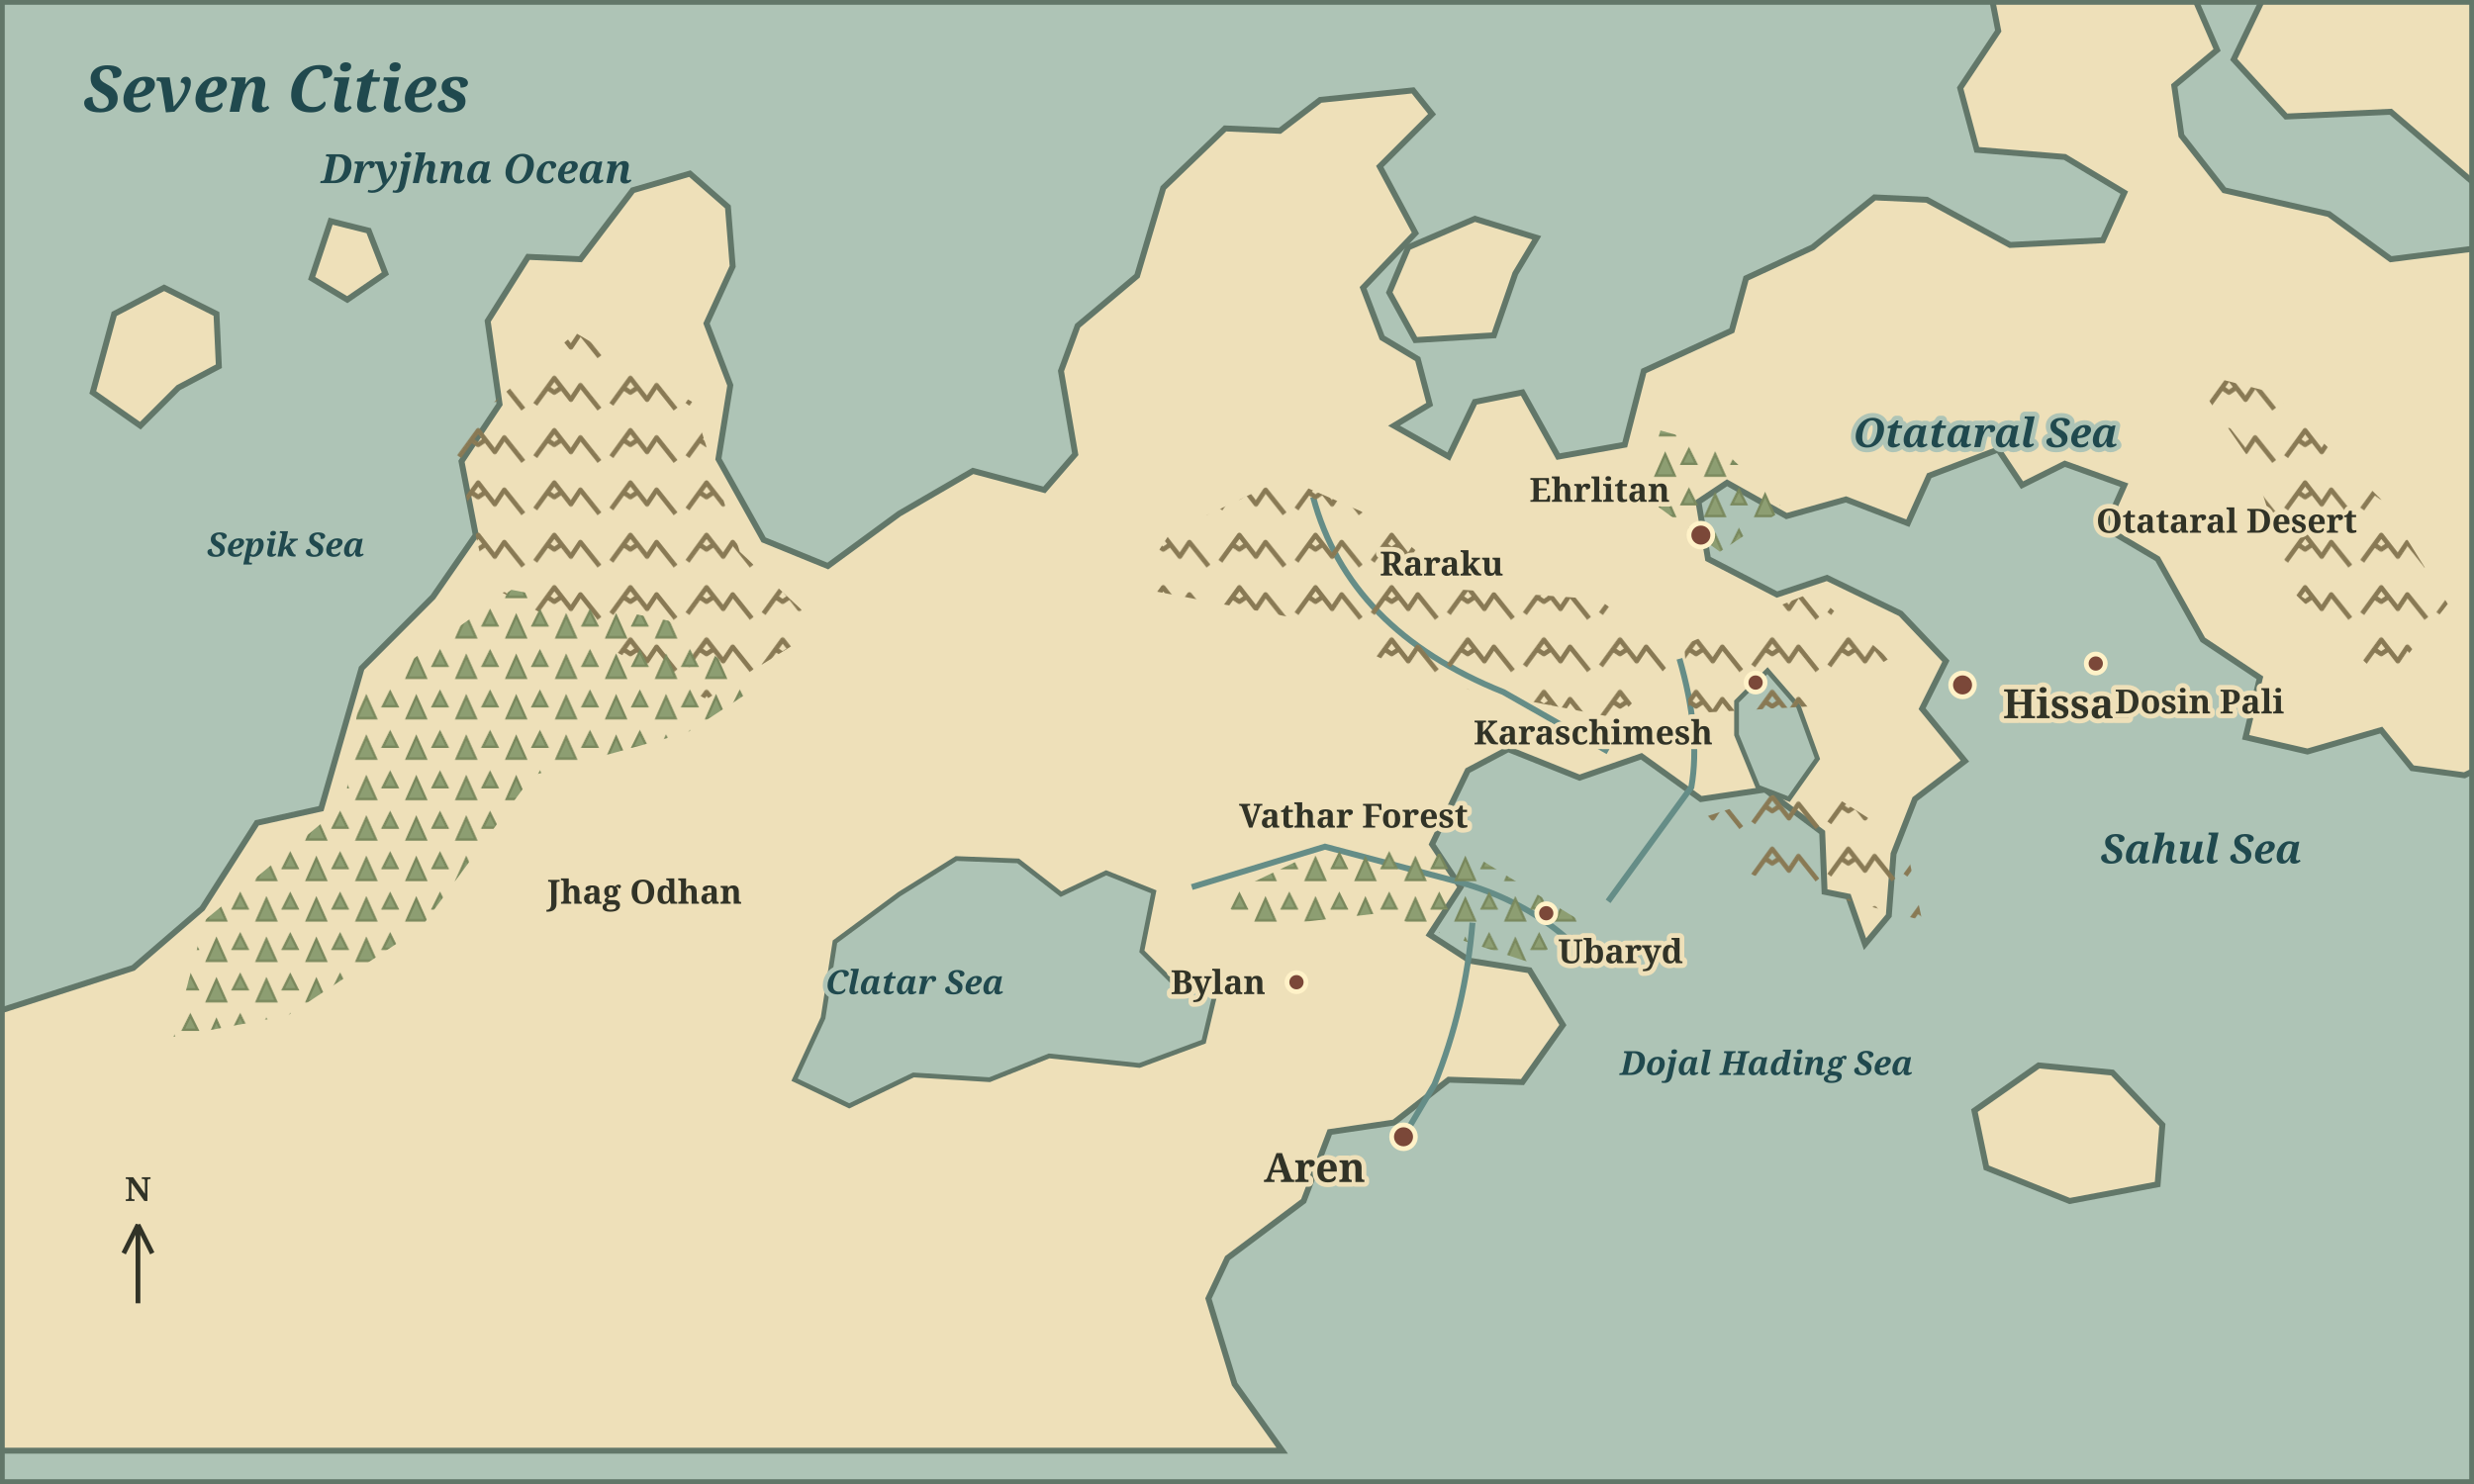
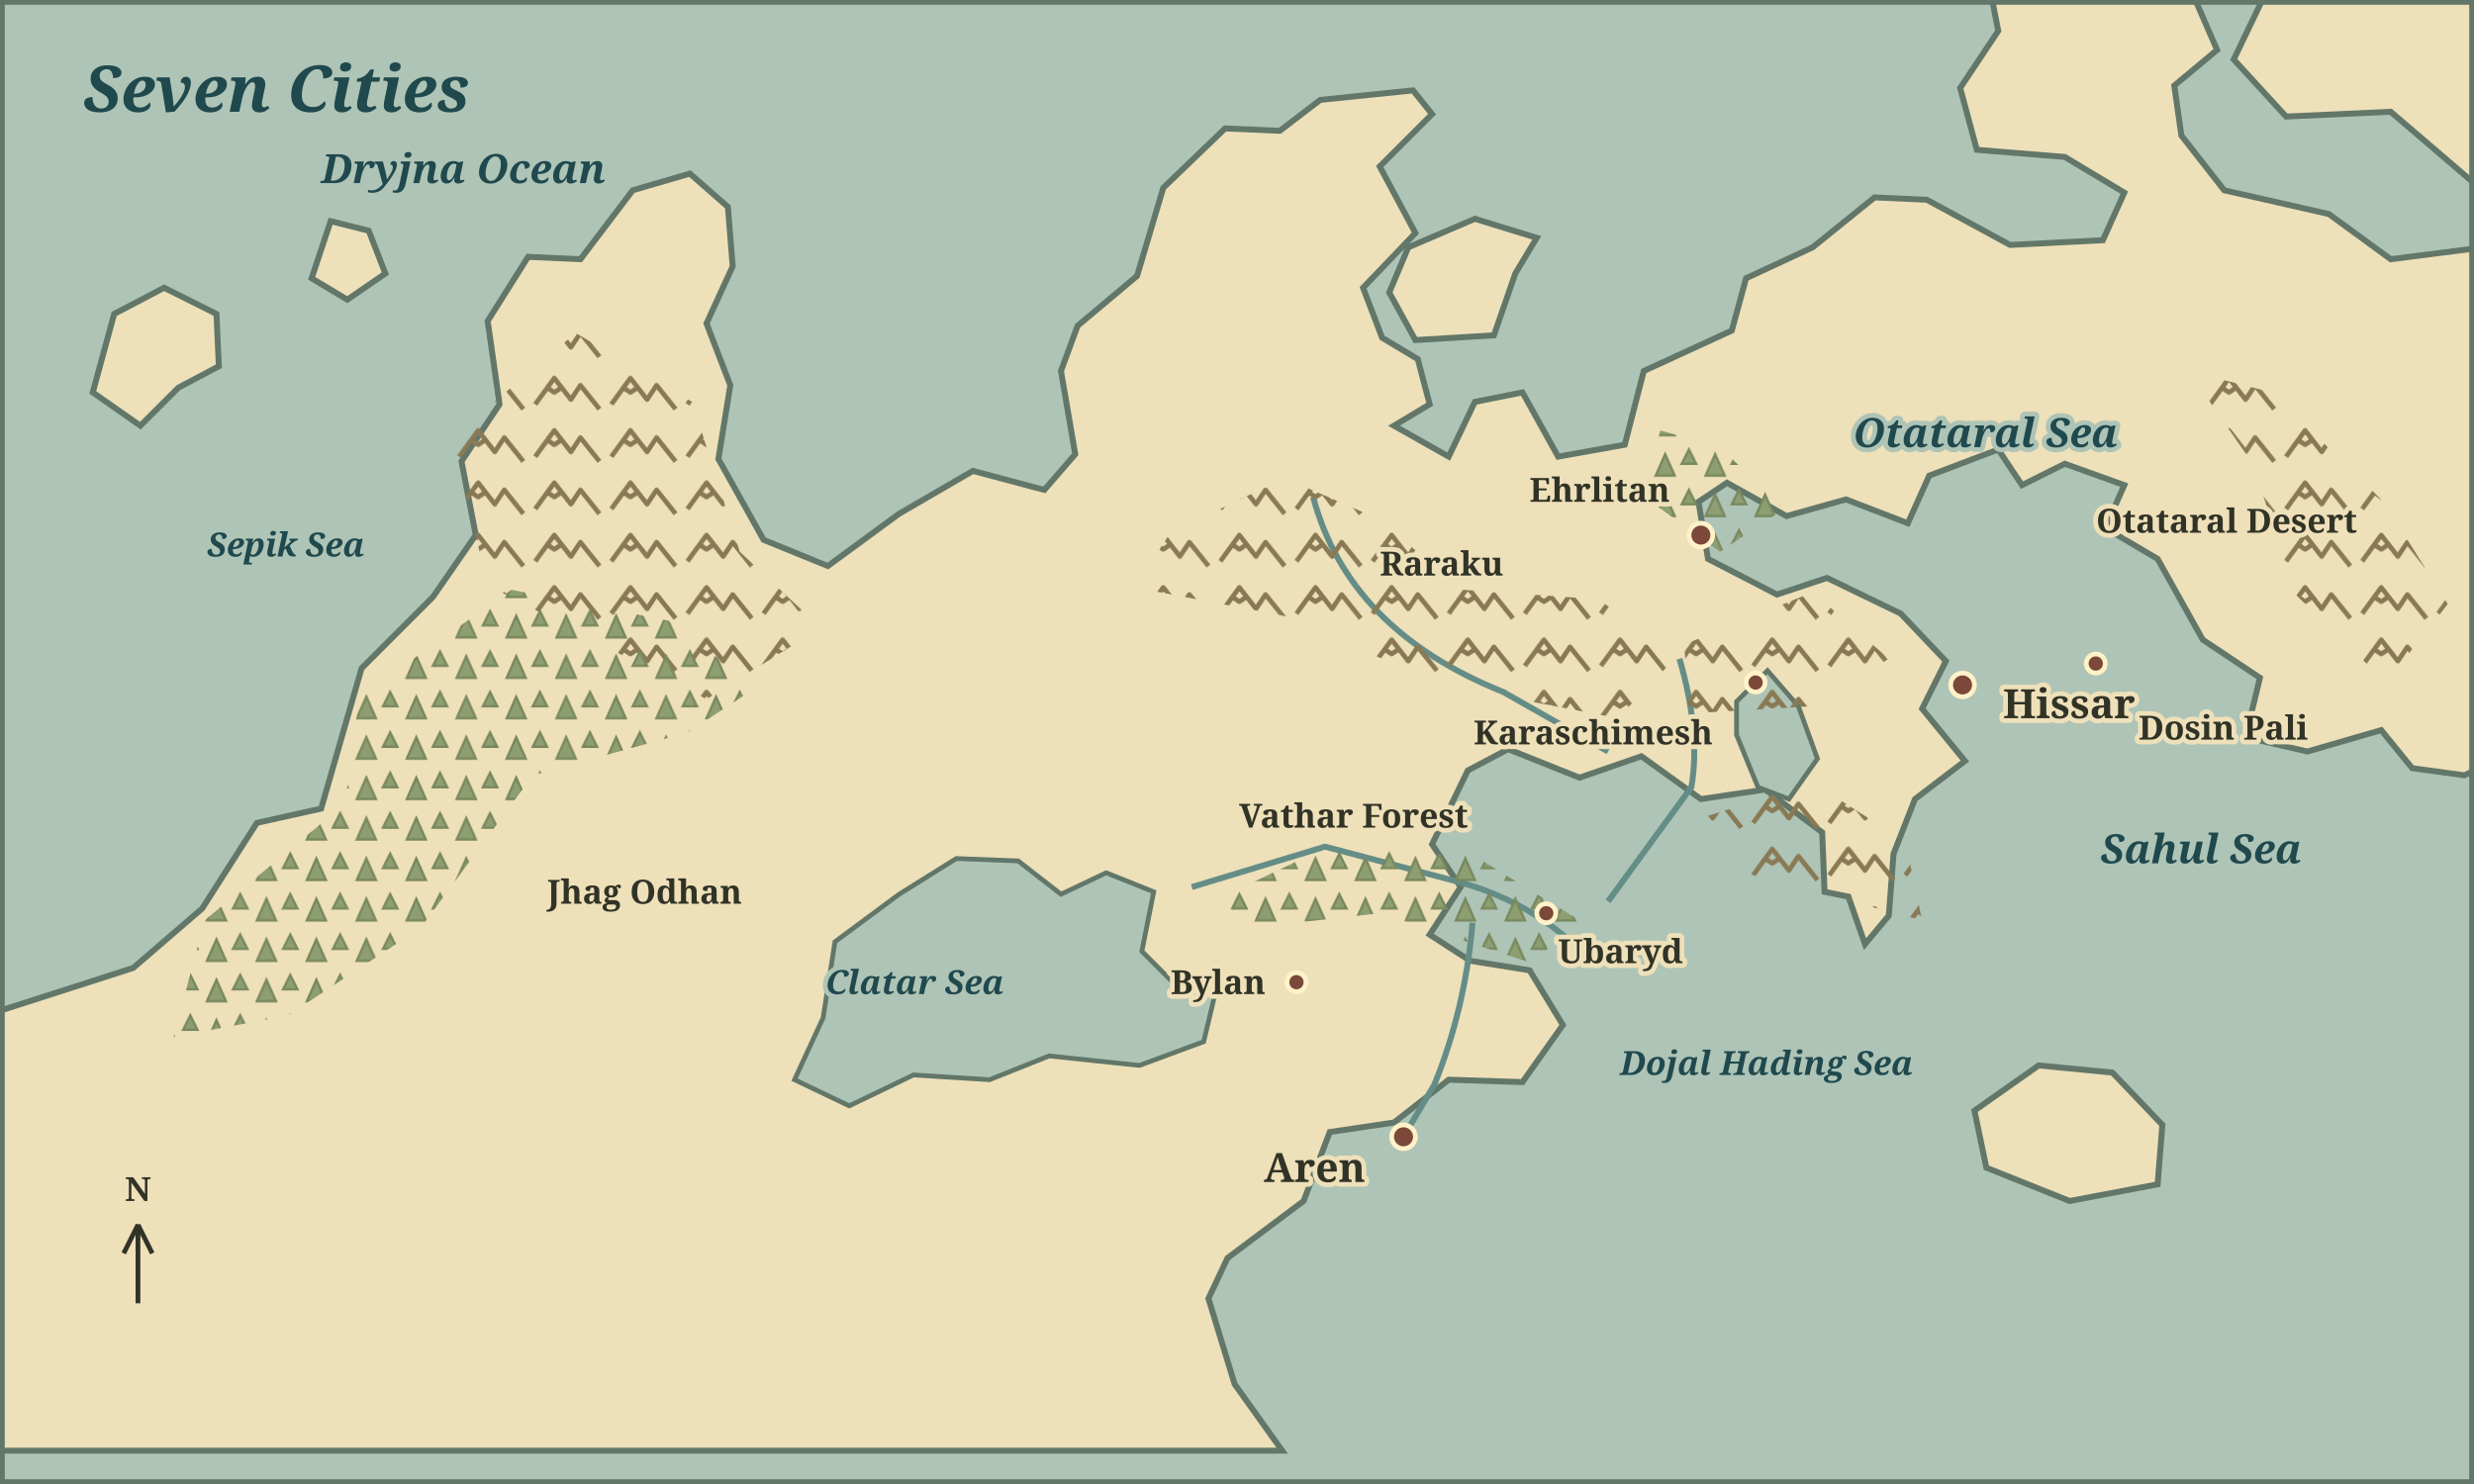
<svg xmlns="http://www.w3.org/2000/svg" viewBox="0 0 1040 624">
  <style>
    text{font:600 17px Georgia,serif;fill:#313327;paint-order:stroke;stroke:#eee0b9;stroke-width:4;stroke-linejoin:round}
    .heading{font-size:27px}.water{fill:#20494e;stroke:#aec4b6;font-style:italic}.small{font-size:14px}
    .land{fill:#eee0b9;stroke:#627769;stroke-width:2.5}.river{fill:none;stroke:#658d87;stroke-width:2.5}
    .town{fill:#7b4839;stroke:#fff2c8;stroke-width:2}
  </style>
  <defs>
    <pattern id="mountains" width="32" height="22" patternUnits="userSpaceOnUse">
      <path d="m1 16 8-11 7 9 4-6 8 10m-22-9 3 2 3-2" fill="none" stroke="#887954" stroke-width="2" stroke-linejoin="round" />
    </pattern>
    <pattern id="forest" width="21" height="17" patternUnits="userSpaceOnUse">
      <path d="m3 13 4-9 4 9zM14 8l3-6 3 6z" fill="#8d9e72" stroke="#78875c" />
    </pattern>
  </defs>
  <path fill="#aec4b6" d="M0 0h1040v624H0z" />
  <path class="land" d="M0 434v-9l56-18 29-25 23-36 27-6 17-59 30-30 18-26-6-31 16-24-5-35 17-27 22 1 22-29 24-7 16 14 2 25-11 24 10 26-5 31 19 34 27 11 30-22 31-18 30 8 13-15-6-35 7-19 25-21 11-37 26-25 23 1 17-13 39-4 8 10-22 22 15 28-22 23 8 21 15 9 5 19-15 9 23 13 11-23 20-4 15 27 28-5 8-31 37-17 6-22 28-13 26-21 22 1 35 19 39-2 9-20-25-15-37-3-7-26 16-24-7-36h100l-11 21 10 23-18 15 3 21 18 23 44 10 26 19 47-6 28 17 43 13v180l-15-2-20 15-27-12-25 12-22-3-13-16-31 9-26-6 6-25-24-16-19-34-22-13 8-18-25-9-18 9-10-15-29 11-9 20-26-10-25 7-25-14-12 8 4 24 29 15 21-7 31 15 19 20-10 20 18 22-21 16-9 23-2 26-10 12-7-20-10-2-1-25-24-18-27 4-25-18-26 9-30-12-17 9-15 31 12 18-13 20 17 11 25 4 14 23-17 24-31-1-23 18-27 4-11 29-32 24-8 17 11 36 20 28H0z" />
  <path class="land" d="M1040 0v77l-35-30-44 2-22-24 12-25zM830 467l27-19 31 3 21 22-2 25-37 7-35-14zM584 123l8-19 28-12 26 8-9 15-9 26-33 2zM139 93l-8 24 15 9 16-11-7-18zM69 121l-21 11-9 33 20 14 16-16 17-9-1-22z" />
  <path fill="#aec4b6" stroke="#627769" stroke-width="2" d="M378 376l24-15 26 1 18 14 19-9 20 8-5 25 13 13 18 4-5 21-27 10-38-4-25 10-32-2-27 13-23-11 12-26 5-32zM730 295l13-13 13 15 8 22-12 17-13-5-9-22z" />
  <path class="river" d="M552 209q15 56 80 82l44 25m30-39q9 31 5 54l-35 48m-18 15q-20-17-48-24l-53-14-56 17m118 15q-3 36-16 68l-13 22" />
  <path fill="url(#mountains)" d="M190 184l52-44 49 29 20 63 34 32-48 30-92-48zM492 224l48-23 39 17 36 30 57 4 33 24-25 26-78-15-57-27-68-13zM708 271l54-22 32 28-33 20-51 3zM715 344l47-15 39 25 7 33-75-20zM920 156l35 9 47 46 27 43-26 33-38-37-18-55z" />
  <path fill="url(#forest)" d="M86 387l59-49 6-45 64-45 66 13 37 28-29 19-65 18-47 64-56 37-48 9zM512 378l46-22 62 4 44 27-20 18-64-21-53 6zM698 181l25 7 27 26-27 18-33-24z" />
  <g class="town">
    <circle cx="715" cy="225" r="5" />
    <circle cx="825" cy="288" r="5" />
    <circle cx="590" cy="478" r="5" />
    <circle cx="738" cy="287" r="4" />
    <circle cx="650" cy="384" r="4" />
    <circle cx="545" cy="413" r="4" />
    <circle cx="881" cy="279" r="4" />
  </g>
  <text class="heading water" x="35" y="47" data-cs="Sedmiměstí">Seven Cities</text>
-   <text class="water" x="135" y="77" data-cs="Drydžhanský oceán">Dryjhna Ocean</text>
+   <text class="water" x="135" y="77" data-cs="Drydžhnanský oceán">Dryjna Ocean</text>
  <text class="water small" x="87" y="234" data-cs="Sepiské moře">Sepik Sea</text>
  <text class="small" x="230" y="380">Jhag Odhan</text>
  <text class="water small" x="347" y="418" data-cs="Klatarské moře">Clatar Sea</text>
  <text class="water" x="779" y="188" data-cs="Otataralové moře">Otataral Sea</text>
  <text class="small" x="936" y="224" text-anchor="middle" data-cs="Otataralová poušť">Otataral Desert</text>
  <text class="small" x="702" y="211" text-anchor="end">Ehrlitan</text>
  <text class="small" x="632" y="242" text-anchor="end">Raraku</text>
  <text class="small" x="720" y="313" text-anchor="end" data-cs="Karašiměš">Karaschimesh</text>
  <text x="842" y="302">Hissar</text>
-   <text class="small" x="889" y="300">Dosin Pali</text>
+   <text class="small" x="899" y="311">Dosin Pali</text>
  <text class="water" x="883" y="363" data-cs="Sahulské moře">Sahul Sea</text>
  <text class="small" x="569" y="348" text-anchor="middle" data-cs="Vatharský hvozd">Vathar Forest</text>
  <text class="small" x="655" y="405" data-cs="Ubarýd">Ubaryd</text>
  <text class="small" x="532" y="418" text-anchor="end">Bylan</text>
  <text class="water small" x="681" y="452" data-cs="Moře Dodžal Hading">Dojal Hading Sea</text>
  <text x="574" y="497" text-anchor="end">Aren</text>
  <path d="M58 548v-33l-6 12m6-12 6 12" fill="none" stroke="#313327" stroke-width="2" />
  <text class="small" x="58" y="505" text-anchor="middle" data-cs="S">N</text>
  <path fill="none" stroke="#627769" stroke-width="2" d="M1 1h1038v622H1z" />
</svg>
